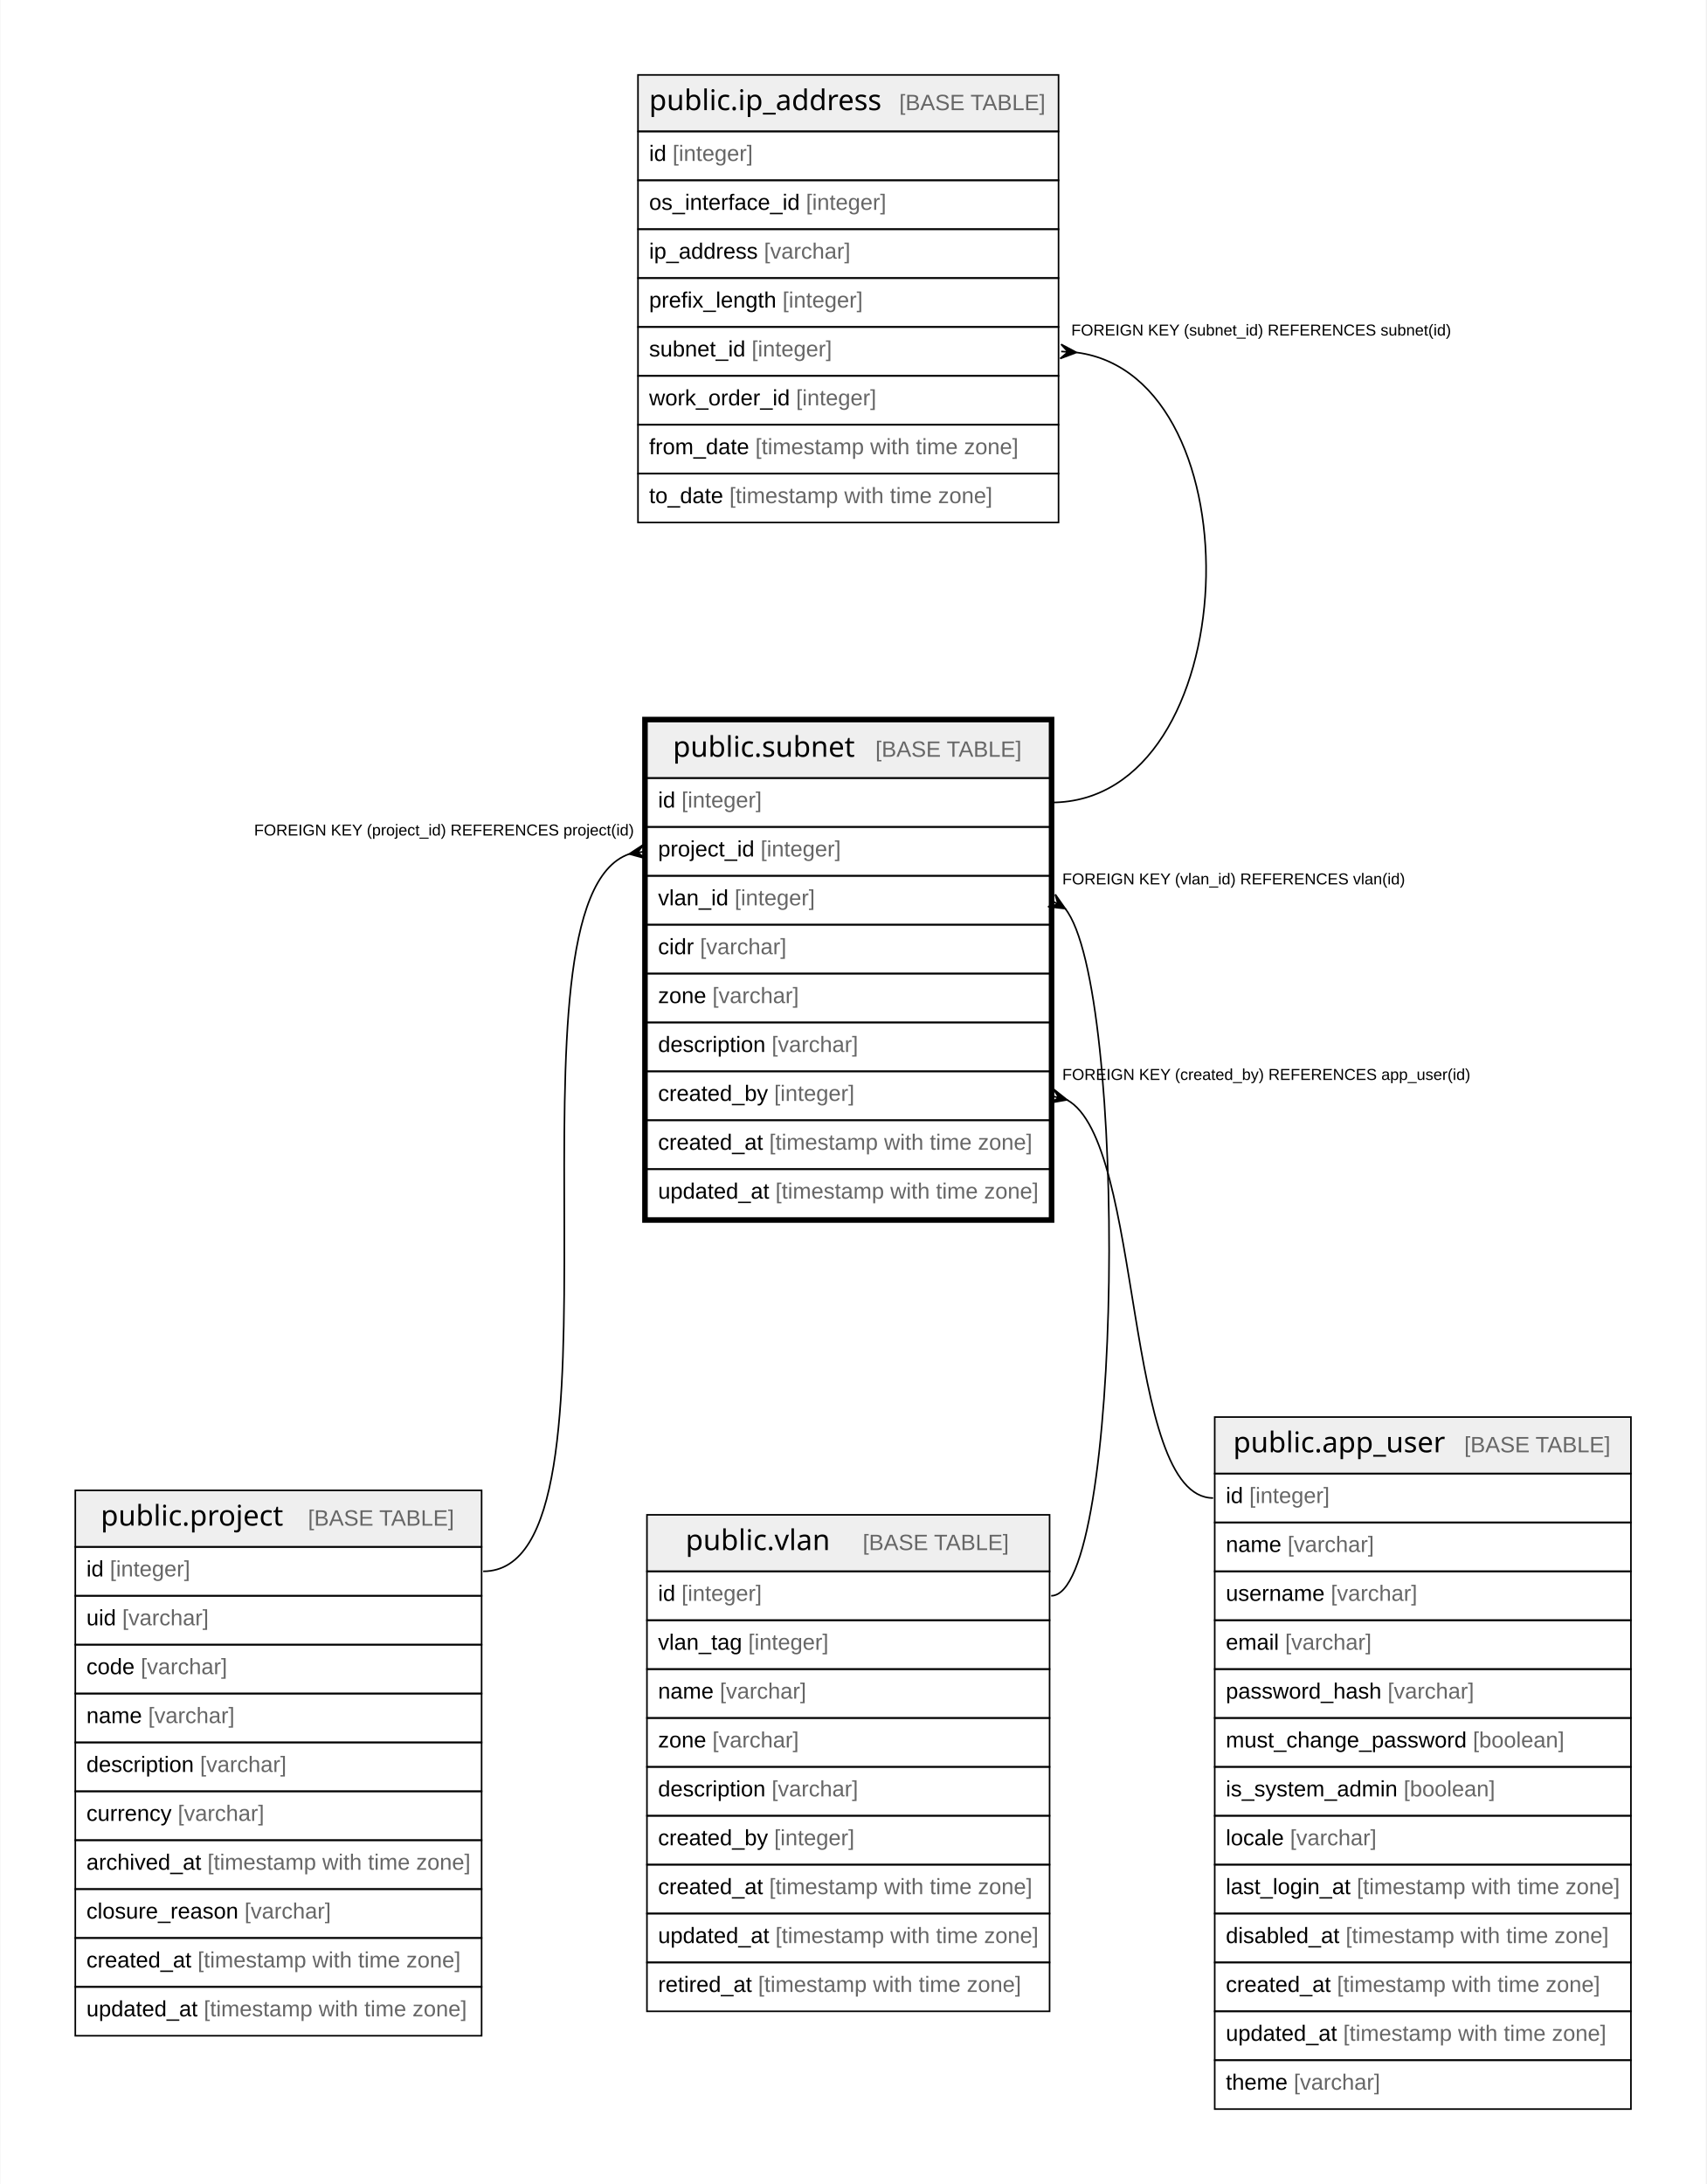
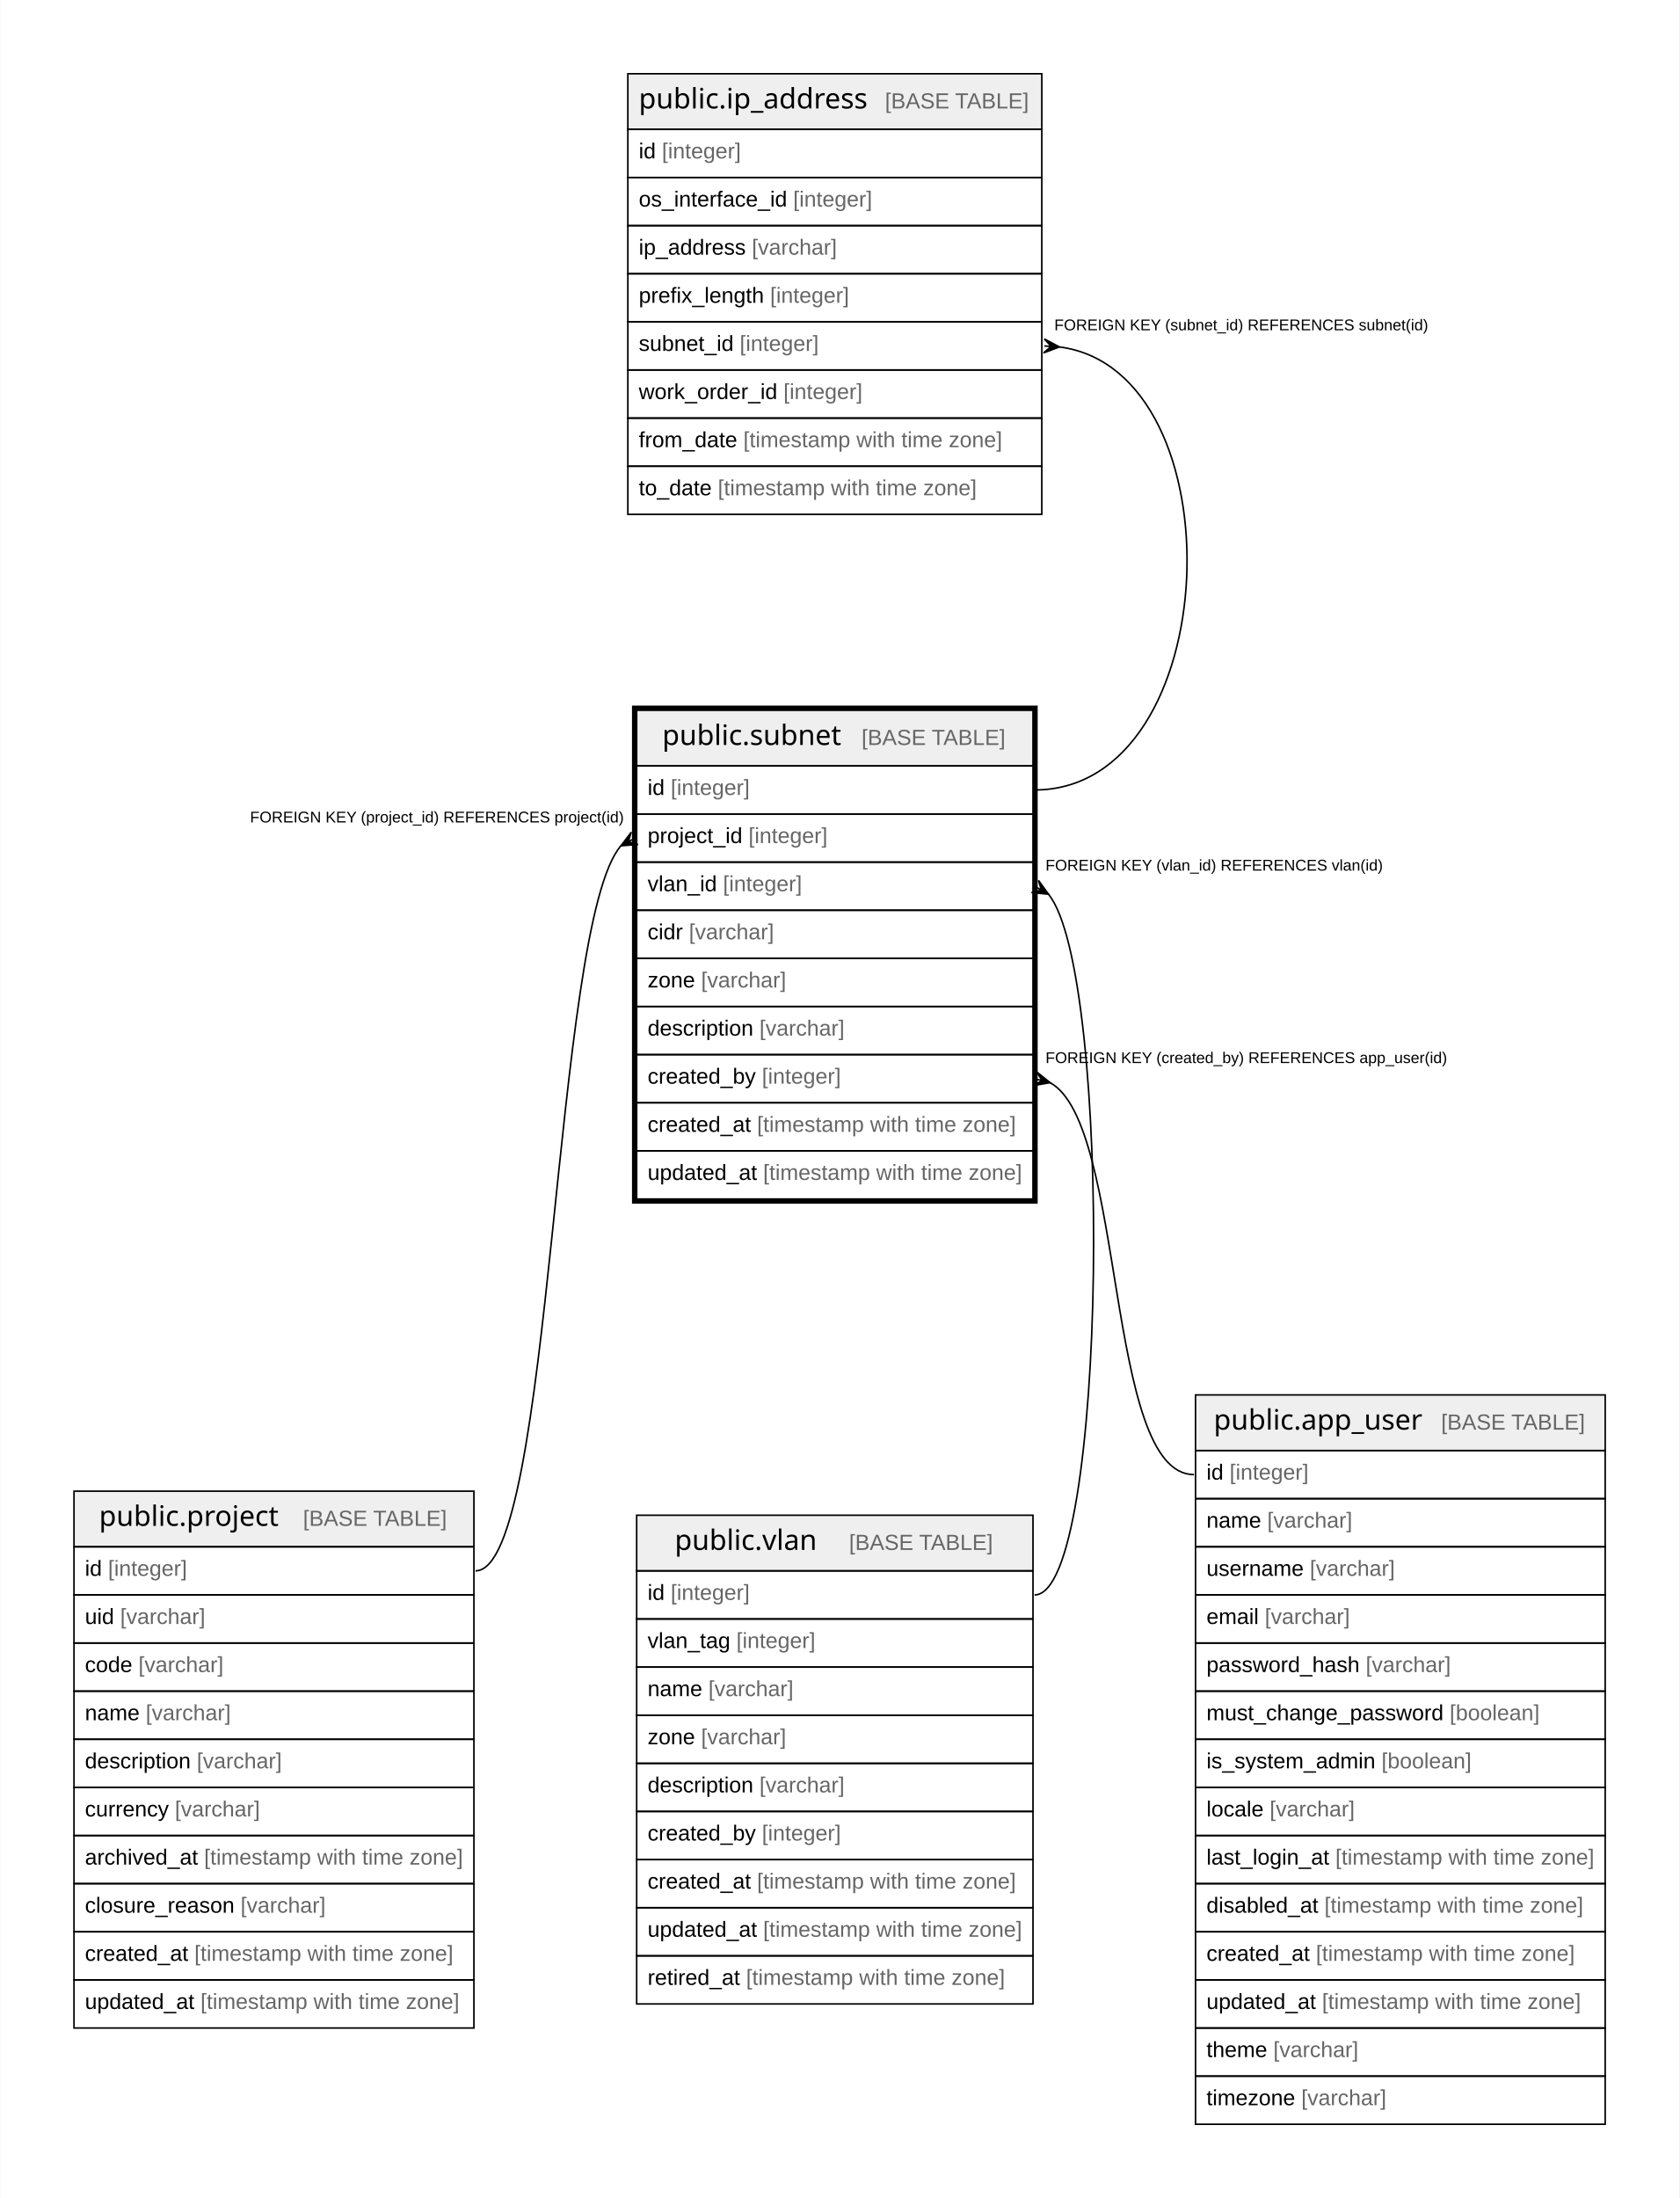
- <svg xmlns="http://www.w3.org/2000/svg" width="1075pt" height="1376pt" viewBox="0.00 0.00 1074.51 1376.00">
-   <g id="graph0" class="graph" transform="scale(1 1) rotate(0) translate(4 1372)">
-     <polygon fill="white" stroke="none" points="-4,4 -4,-1372 1070.51,-1372 1070.51,4 -4,4" />
+ <svg xmlns="http://www.w3.org/2000/svg" width="1075pt" height="1407pt" viewBox="0.00 0.00 1074.51 1406.80">
+   <g id="graph0" class="graph" transform="scale(1 1) rotate(0) translate(4 1402.8)">
+     <polygon fill="white" stroke="none" points="-4,4 -4,-1402.8 1070.51,-1402.8 1070.51,4 -4,4" />
    <g id="node1" class="node">
-       <polygon fill="#efefef" stroke="none" points="403.36,-881.8 403.36,-917.4 657.04,-917.4 657.04,-881.8 403.36,-881.8" />
-       <polygon fill="none" stroke="black" points="403.36,-881.8 403.36,-917.4 657.04,-917.4 657.04,-881.8 403.36,-881.8" />
-       <text text-anchor="start" x="419.71" y="-895.2" font-family="Arial Bold" font-size="18.00">public.subnet</text>
-       <text text-anchor="start" x="516.19" y="-895.2" font-family="Arial" font-size="14.00">    </text>
-       <text text-anchor="start" x="547.31" y="-895.2" font-family="Arial" font-size="14.00" fill="#666666">[BASE TABLE]</text>
+       <polygon fill="#efefef" stroke="none" points="403.36,-912.6 403.36,-948.2 657.04,-948.2 657.04,-912.6 403.36,-912.6" />
+       <polygon fill="none" stroke="black" points="403.36,-912.6 403.36,-948.2 657.04,-948.2 657.04,-912.6 403.36,-912.6" />
+       <text text-anchor="start" x="419.71" y="-926" font-family="Arial Bold" font-size="18.00">public.subnet</text>
+       <text text-anchor="start" x="516.19" y="-926" font-family="Arial" font-size="14.00">    </text>
+       <text text-anchor="start" x="547.31" y="-926" font-family="Arial" font-size="14.00" fill="#666666">[BASE TABLE]</text>
+       <polygon fill="none" stroke="black" points="403.36,-881.8 403.36,-912.6 657.04,-912.6 657.04,-881.8 403.36,-881.8" />
+       <text text-anchor="start" x="410.36" y="-894" font-family="Arial" font-size="14.00">id </text>
+       <text text-anchor="start" x="425.14" y="-894" font-family="Arial" font-size="14.00" fill="#666666">[integer]</text>
      <polygon fill="none" stroke="black" points="403.36,-851 403.36,-881.8 657.04,-881.8 657.04,-851 403.36,-851" />
-       <text text-anchor="start" x="410.36" y="-863.2" font-family="Arial" font-size="14.00">id </text>
-       <text text-anchor="start" x="425.14" y="-863.2" font-family="Arial" font-size="14.00" fill="#666666">[integer]</text>
+       <text text-anchor="start" x="410.36" y="-863.2" font-family="Arial" font-size="14.00">project_id </text>
+       <text text-anchor="start" x="474.95" y="-863.2" font-family="Arial" font-size="14.00" fill="#666666">[integer]</text>
      <polygon fill="none" stroke="black" points="403.36,-820.2 403.36,-851 657.04,-851 657.04,-820.2 403.36,-820.2" />
-       <text text-anchor="start" x="410.36" y="-832.4" font-family="Arial" font-size="14.00">project_id </text>
-       <text text-anchor="start" x="474.95" y="-832.4" font-family="Arial" font-size="14.00" fill="#666666">[integer]</text>
+       <text text-anchor="start" x="410.36" y="-832.4" font-family="Arial" font-size="14.00">vlan_id </text>
+       <text text-anchor="start" x="458.61" y="-832.4" font-family="Arial" font-size="14.00" fill="#666666">[integer]</text>
      <polygon fill="none" stroke="black" points="403.36,-789.4 403.36,-820.2 657.04,-820.2 657.04,-789.4 403.36,-789.4" />
-       <text text-anchor="start" x="410.36" y="-801.6" font-family="Arial" font-size="14.00">vlan_id </text>
-       <text text-anchor="start" x="458.61" y="-801.6" font-family="Arial" font-size="14.00" fill="#666666">[integer]</text>
+       <text text-anchor="start" x="410.36" y="-801.6" font-family="Arial" font-size="14.00">cidr </text>
+       <text text-anchor="start" x="436.8" y="-801.6" font-family="Arial" font-size="14.00" fill="#666666">[varchar]</text>
      <polygon fill="none" stroke="black" points="403.36,-758.6 403.36,-789.4 657.04,-789.4 657.04,-758.6 403.36,-758.6" />
-       <text text-anchor="start" x="410.36" y="-770.8" font-family="Arial" font-size="14.00">cidr </text>
-       <text text-anchor="start" x="436.8" y="-770.8" font-family="Arial" font-size="14.00" fill="#666666">[varchar]</text>
+       <text text-anchor="start" x="410.36" y="-770.8" font-family="Arial" font-size="14.00">zone </text>
+       <text text-anchor="start" x="444.6" y="-770.8" font-family="Arial" font-size="14.00" fill="#666666">[varchar]</text>
      <polygon fill="none" stroke="black" points="403.36,-727.8 403.36,-758.6 657.04,-758.6 657.04,-727.8 403.36,-727.8" />
-       <text text-anchor="start" x="410.36" y="-740" font-family="Arial" font-size="14.00">zone </text>
-       <text text-anchor="start" x="444.6" y="-740" font-family="Arial" font-size="14.00" fill="#666666">[varchar]</text>
+       <text text-anchor="start" x="410.36" y="-740" font-family="Arial" font-size="14.00">description </text>
+       <text text-anchor="start" x="481.95" y="-740" font-family="Arial" font-size="14.00" fill="#666666">[varchar]</text>
      <polygon fill="none" stroke="black" points="403.36,-697 403.36,-727.8 657.04,-727.8 657.04,-697 403.36,-697" />
-       <text text-anchor="start" x="410.36" y="-709.2" font-family="Arial" font-size="14.00">description </text>
-       <text text-anchor="start" x="481.95" y="-709.2" font-family="Arial" font-size="14.00" fill="#666666">[varchar]</text>
+       <text text-anchor="start" x="410.36" y="-709.2" font-family="Arial" font-size="14.00">created_by </text>
+       <text text-anchor="start" x="483.51" y="-709.2" font-family="Arial" font-size="14.00" fill="#666666">[integer]</text>
      <polygon fill="none" stroke="black" points="403.36,-666.2 403.36,-697 657.04,-697 657.04,-666.2 403.36,-666.2" />
-       <text text-anchor="start" x="410.36" y="-678.4" font-family="Arial" font-size="14.00">created_by </text>
-       <text text-anchor="start" x="483.51" y="-678.4" font-family="Arial" font-size="14.00" fill="#666666">[integer]</text>
+       <text text-anchor="start" x="410.36" y="-678.4" font-family="Arial" font-size="14.00">created_at </text>
+       <text text-anchor="start" x="480.4" y="-678.4" font-family="Arial" font-size="14.00" fill="#666666">[timestamp with time zone]</text>
      <polygon fill="none" stroke="black" points="403.36,-635.4 403.36,-666.2 657.04,-666.2 657.04,-635.4 403.36,-635.4" />
-       <text text-anchor="start" x="410.36" y="-647.6" font-family="Arial" font-size="14.00">created_at </text>
-       <text text-anchor="start" x="480.4" y="-647.6" font-family="Arial" font-size="14.00" fill="#666666">[timestamp with time zone]</text>
-       <polygon fill="none" stroke="black" points="403.36,-604.6 403.36,-635.4 657.04,-635.4 657.04,-604.6 403.36,-604.6" />
-       <text text-anchor="start" x="410.36" y="-616.8" font-family="Arial" font-size="14.00">updated_at </text>
-       <text text-anchor="start" x="484.31" y="-616.8" font-family="Arial" font-size="14.00" fill="#666666">[timestamp with time zone]</text>
-       <polygon fill="none" stroke="black" stroke-width="3" points="401.86,-603.1 401.86,-918.9 658.54,-918.9 658.54,-603.1 401.86,-603.1" />
+       <text text-anchor="start" x="410.36" y="-647.6" font-family="Arial" font-size="14.00">updated_at </text>
+       <text text-anchor="start" x="484.31" y="-647.6" font-family="Arial" font-size="14.00" fill="#666666">[timestamp with time zone]</text>
+       <polygon fill="none" stroke="black" stroke-width="3" points="401.86,-633.9 401.86,-949.7 658.54,-949.7 658.54,-633.9 401.86,-633.9" />
    </g>
    <g id="node3" class="node">
-       <polygon fill="#efefef" stroke="none" points="43.2,-397.4 43.2,-433 299.19,-433 299.19,-397.4 43.2,-397.4" />
-       <polygon fill="none" stroke="black" points="43.2,-397.4 43.2,-433 299.19,-433 299.19,-397.4 43.2,-397.4" />
-       <text text-anchor="start" x="59.22" y="-410.8" font-family="Arial Bold" font-size="18.00">public.project</text>
-       <text text-anchor="start" x="158.68" y="-410.8" font-family="Arial" font-size="14.00">    </text>
-       <text text-anchor="start" x="189.8" y="-410.8" font-family="Arial" font-size="14.00" fill="#666666">[BASE TABLE]</text>
-       <polygon fill="none" stroke="black" points="43.2,-366.6 43.2,-397.4 299.19,-397.4 299.19,-366.6 43.2,-366.6" />
-       <text text-anchor="start" x="50.2" y="-378.8" font-family="Arial" font-size="14.00">id </text>
-       <text text-anchor="start" x="64.99" y="-378.8" font-family="Arial" font-size="14.00" fill="#666666">[integer]</text>
-       <polygon fill="none" stroke="black" points="43.2,-335.8 43.2,-366.6 299.19,-366.6 299.19,-335.8 43.2,-335.8" />
-       <text text-anchor="start" x="50.2" y="-348" font-family="Arial" font-size="14.00">uid </text>
-       <text text-anchor="start" x="72.77" y="-348" font-family="Arial" font-size="14.00" fill="#666666">[varchar]</text>
-       <polygon fill="none" stroke="black" points="43.2,-305 43.2,-335.8 299.19,-335.8 299.19,-305 43.2,-305" />
-       <text text-anchor="start" x="50.2" y="-317.2" font-family="Arial" font-size="14.00">code </text>
-       <text text-anchor="start" x="84.45" y="-317.2" font-family="Arial" font-size="14.00" fill="#666666">[varchar]</text>
-       <polygon fill="none" stroke="black" points="43.2,-274.2 43.2,-305 299.19,-305 299.19,-274.2 43.2,-274.2" />
-       <text text-anchor="start" x="50.2" y="-286.4" font-family="Arial" font-size="14.00">name </text>
-       <text text-anchor="start" x="89.11" y="-286.4" font-family="Arial" font-size="14.00" fill="#666666">[varchar]</text>
-       <polygon fill="none" stroke="black" points="43.2,-243.4 43.2,-274.2 299.19,-274.2 299.19,-243.4 43.2,-243.4" />
-       <text text-anchor="start" x="50.2" y="-255.6" font-family="Arial" font-size="14.00">description </text>
-       <text text-anchor="start" x="121.79" y="-255.6" font-family="Arial" font-size="14.00" fill="#666666">[varchar]</text>
-       <polygon fill="none" stroke="black" points="43.2,-212.6 43.2,-243.4 299.19,-243.4 299.19,-212.6 43.2,-212.6" />
-       <text text-anchor="start" x="50.2" y="-224.8" font-family="Arial" font-size="14.00">currency </text>
-       <text text-anchor="start" x="107.77" y="-224.8" font-family="Arial" font-size="14.00" fill="#666666">[varchar]</text>
-       <polygon fill="none" stroke="black" points="43.2,-181.8 43.2,-212.6 299.19,-212.6 299.19,-181.8 43.2,-181.8" />
-       <text text-anchor="start" x="50.2" y="-194" font-family="Arial" font-size="14.00">archived_at </text>
-       <text text-anchor="start" x="126.47" y="-194" font-family="Arial" font-size="14.00" fill="#666666">[timestamp with time zone]</text>
-       <polygon fill="none" stroke="black" points="43.2,-151 43.2,-181.8 299.19,-181.8 299.19,-151 43.2,-151" />
-       <text text-anchor="start" x="50.2" y="-163.2" font-family="Arial" font-size="14.00">closure_reason </text>
-       <text text-anchor="start" x="149.81" y="-163.2" font-family="Arial" font-size="14.00" fill="#666666">[varchar]</text>
-       <polygon fill="none" stroke="black" points="43.2,-120.2 43.2,-151 299.19,-151 299.19,-120.2 43.2,-120.2" />
-       <text text-anchor="start" x="50.2" y="-132.4" font-family="Arial" font-size="14.00">created_at </text>
-       <text text-anchor="start" x="120.25" y="-132.4" font-family="Arial" font-size="14.00" fill="#666666">[timestamp with time zone]</text>
-       <polygon fill="none" stroke="black" points="43.2,-89.4 43.2,-120.2 299.19,-120.2 299.19,-89.4 43.2,-89.4" />
-       <text text-anchor="start" x="50.2" y="-101.6" font-family="Arial" font-size="14.00">updated_at </text>
-       <text text-anchor="start" x="124.16" y="-101.6" font-family="Arial" font-size="14.00" fill="#666666">[timestamp with time zone]</text>
+       <polygon fill="#efefef" stroke="none" points="43.2,-412.8 43.2,-448.4 299.19,-448.4 299.19,-412.8 43.2,-412.8" />
+       <polygon fill="none" stroke="black" points="43.2,-412.8 43.2,-448.4 299.19,-448.4 299.19,-412.8 43.2,-412.8" />
+       <text text-anchor="start" x="59.22" y="-426.2" font-family="Arial Bold" font-size="18.00">public.project</text>
+       <text text-anchor="start" x="158.68" y="-426.2" font-family="Arial" font-size="14.00">    </text>
+       <text text-anchor="start" x="189.8" y="-426.2" font-family="Arial" font-size="14.00" fill="#666666">[BASE TABLE]</text>
+       <polygon fill="none" stroke="black" points="43.2,-382 43.2,-412.8 299.19,-412.8 299.19,-382 43.2,-382" />
+       <text text-anchor="start" x="50.2" y="-394.2" font-family="Arial" font-size="14.00">id </text>
+       <text text-anchor="start" x="64.99" y="-394.2" font-family="Arial" font-size="14.00" fill="#666666">[integer]</text>
+       <polygon fill="none" stroke="black" points="43.2,-351.2 43.2,-382 299.19,-382 299.19,-351.2 43.2,-351.2" />
+       <text text-anchor="start" x="50.2" y="-363.4" font-family="Arial" font-size="14.00">uid </text>
+       <text text-anchor="start" x="72.77" y="-363.4" font-family="Arial" font-size="14.00" fill="#666666">[varchar]</text>
+       <polygon fill="none" stroke="black" points="43.2,-320.4 43.2,-351.2 299.19,-351.2 299.19,-320.4 43.2,-320.4" />
+       <text text-anchor="start" x="50.2" y="-332.6" font-family="Arial" font-size="14.00">code </text>
+       <text text-anchor="start" x="84.45" y="-332.6" font-family="Arial" font-size="14.00" fill="#666666">[varchar]</text>
+       <polygon fill="none" stroke="black" points="43.2,-289.6 43.2,-320.4 299.19,-320.4 299.19,-289.6 43.2,-289.6" />
+       <text text-anchor="start" x="50.2" y="-301.8" font-family="Arial" font-size="14.00">name </text>
+       <text text-anchor="start" x="89.11" y="-301.8" font-family="Arial" font-size="14.00" fill="#666666">[varchar]</text>
+       <polygon fill="none" stroke="black" points="43.2,-258.8 43.2,-289.6 299.19,-289.6 299.19,-258.8 43.2,-258.8" />
+       <text text-anchor="start" x="50.2" y="-271" font-family="Arial" font-size="14.00">description </text>
+       <text text-anchor="start" x="121.79" y="-271" font-family="Arial" font-size="14.00" fill="#666666">[varchar]</text>
+       <polygon fill="none" stroke="black" points="43.2,-228 43.2,-258.8 299.19,-258.8 299.19,-228 43.2,-228" />
+       <text text-anchor="start" x="50.2" y="-240.2" font-family="Arial" font-size="14.00">currency </text>
+       <text text-anchor="start" x="107.77" y="-240.2" font-family="Arial" font-size="14.00" fill="#666666">[varchar]</text>
+       <polygon fill="none" stroke="black" points="43.2,-197.2 43.2,-228 299.19,-228 299.19,-197.2 43.2,-197.2" />
+       <text text-anchor="start" x="50.2" y="-209.4" font-family="Arial" font-size="14.00">archived_at </text>
+       <text text-anchor="start" x="126.47" y="-209.4" font-family="Arial" font-size="14.00" fill="#666666">[timestamp with time zone]</text>
+       <polygon fill="none" stroke="black" points="43.2,-166.4 43.2,-197.2 299.19,-197.2 299.19,-166.4 43.2,-166.4" />
+       <text text-anchor="start" x="50.2" y="-178.6" font-family="Arial" font-size="14.00">closure_reason </text>
+       <text text-anchor="start" x="149.81" y="-178.6" font-family="Arial" font-size="14.00" fill="#666666">[varchar]</text>
+       <polygon fill="none" stroke="black" points="43.2,-135.6 43.2,-166.4 299.19,-166.4 299.19,-135.6 43.2,-135.6" />
+       <text text-anchor="start" x="50.2" y="-147.8" font-family="Arial" font-size="14.00">created_at </text>
+       <text text-anchor="start" x="120.25" y="-147.8" font-family="Arial" font-size="14.00" fill="#666666">[timestamp with time zone]</text>
+       <polygon fill="none" stroke="black" points="43.2,-104.8 43.2,-135.6 299.19,-135.6 299.19,-104.8 43.2,-104.8" />
+       <text text-anchor="start" x="50.2" y="-117" font-family="Arial" font-size="14.00">updated_at </text>
+       <text text-anchor="start" x="124.16" y="-117" font-family="Arial" font-size="14.00" fill="#666666">[timestamp with time zone]</text>
    </g>
    <g id="edge2" class="edge">
-       <path fill="none" stroke="black" d="M392.21,-833.96C306.12,-804.27 399.88,-382 300.19,-382" />
-       <polygon fill="black" stroke="black" points="392.15,-833.95 401.31,-839.99 397.42,-834.8 401.69,-835.49 401.69,-835.49 401.69,-835.49 397.42,-834.8 402.74,-831.1 392.15,-833.95" />
-       <text text-anchor="start" x="155.85" y="-845.6" font-family="Arial" font-size="10.00">FOREIGN KEY (project_id) REFERENCES project(id)</text>
+       <path fill="none" stroke="black" d="M393.28,-861.45C349.36,-811.33 350.3,-397.4 300.19,-397.4" />
+       <polygon fill="black" stroke="black" points="393.28,-861.45 399.91,-870.19 397.97,-864.01 401.77,-866.08 401.77,-866.08 401.77,-866.08 397.97,-864.01 404.22,-862.29 393.28,-861.45" />
+       <text text-anchor="start" x="155.85" y="-876.4" font-family="Arial" font-size="10.00">FOREIGN KEY (project_id) REFERENCES project(id)</text>
    </g>
    <g id="node4" class="node">
-       <polygon fill="#efefef" stroke="none" points="403.36,-382 403.36,-417.6 657.04,-417.6 657.04,-382 403.36,-382" />
-       <polygon fill="none" stroke="black" points="403.36,-382 403.36,-417.6 657.04,-417.6 657.04,-382 403.36,-382" />
-       <text text-anchor="start" x="427.71" y="-395.4" font-family="Arial Bold" font-size="18.00">public.vlan</text>
-       <text text-anchor="start" x="508.19" y="-395.4" font-family="Arial" font-size="14.00">    </text>
-       <text text-anchor="start" x="539.31" y="-395.4" font-family="Arial" font-size="14.00" fill="#666666">[BASE TABLE]</text>
-       <polygon fill="none" stroke="black" points="403.36,-351.2 403.36,-382 657.04,-382 657.04,-351.2 403.36,-351.2" />
-       <text text-anchor="start" x="410.36" y="-363.4" font-family="Arial" font-size="14.00">id </text>
-       <text text-anchor="start" x="425.14" y="-363.4" font-family="Arial" font-size="14.00" fill="#666666">[integer]</text>
-       <polygon fill="none" stroke="black" points="403.36,-320.4 403.36,-351.2 657.04,-351.2 657.04,-320.4 403.36,-320.4" />
-       <text text-anchor="start" x="410.36" y="-332.6" font-family="Arial" font-size="14.00">vlan_tag </text>
-       <text text-anchor="start" x="467.18" y="-332.6" font-family="Arial" font-size="14.00" fill="#666666">[integer]</text>
-       <polygon fill="none" stroke="black" points="403.36,-289.6 403.36,-320.4 657.04,-320.4 657.04,-289.6 403.36,-289.6" />
-       <text text-anchor="start" x="410.36" y="-301.8" font-family="Arial" font-size="14.00">name </text>
-       <text text-anchor="start" x="449.27" y="-301.8" font-family="Arial" font-size="14.00" fill="#666666">[varchar]</text>
-       <polygon fill="none" stroke="black" points="403.36,-258.8 403.36,-289.6 657.04,-289.6 657.04,-258.8 403.36,-258.8" />
-       <text text-anchor="start" x="410.36" y="-271" font-family="Arial" font-size="14.00">zone </text>
-       <text text-anchor="start" x="444.6" y="-271" font-family="Arial" font-size="14.00" fill="#666666">[varchar]</text>
-       <polygon fill="none" stroke="black" points="403.36,-228 403.36,-258.8 657.04,-258.8 657.04,-228 403.36,-228" />
-       <text text-anchor="start" x="410.36" y="-240.2" font-family="Arial" font-size="14.00">description </text>
-       <text text-anchor="start" x="481.95" y="-240.2" font-family="Arial" font-size="14.00" fill="#666666">[varchar]</text>
-       <polygon fill="none" stroke="black" points="403.36,-197.2 403.36,-228 657.04,-228 657.04,-197.2 403.36,-197.2" />
-       <text text-anchor="start" x="410.36" y="-209.4" font-family="Arial" font-size="14.00">created_by </text>
-       <text text-anchor="start" x="483.51" y="-209.4" font-family="Arial" font-size="14.00" fill="#666666">[integer]</text>
-       <polygon fill="none" stroke="black" points="403.36,-166.4 403.36,-197.2 657.04,-197.2 657.04,-166.4 403.36,-166.4" />
-       <text text-anchor="start" x="410.36" y="-178.6" font-family="Arial" font-size="14.00">created_at </text>
-       <text text-anchor="start" x="480.4" y="-178.6" font-family="Arial" font-size="14.00" fill="#666666">[timestamp with time zone]</text>
-       <polygon fill="none" stroke="black" points="403.36,-135.6 403.36,-166.4 657.04,-166.4 657.04,-135.6 403.36,-135.6" />
-       <text text-anchor="start" x="410.36" y="-147.8" font-family="Arial" font-size="14.00">updated_at </text>
-       <text text-anchor="start" x="484.31" y="-147.8" font-family="Arial" font-size="14.00" fill="#666666">[timestamp with time zone]</text>
-       <polygon fill="none" stroke="black" points="403.36,-104.8 403.36,-135.6 657.04,-135.6 657.04,-104.8 403.36,-104.8" />
-       <text text-anchor="start" x="410.36" y="-117" font-family="Arial" font-size="14.00">retired_at </text>
-       <text text-anchor="start" x="473.39" y="-117" font-family="Arial" font-size="14.00" fill="#666666">[timestamp with time zone]</text>
+       <polygon fill="#efefef" stroke="none" points="403.36,-397.4 403.36,-433 657.04,-433 657.04,-397.4 403.36,-397.4" />
+       <polygon fill="none" stroke="black" points="403.36,-397.4 403.36,-433 657.04,-433 657.04,-397.4 403.36,-397.4" />
+       <text text-anchor="start" x="427.71" y="-410.8" font-family="Arial Bold" font-size="18.00">public.vlan</text>
+       <text text-anchor="start" x="508.19" y="-410.8" font-family="Arial" font-size="14.00">    </text>
+       <text text-anchor="start" x="539.31" y="-410.8" font-family="Arial" font-size="14.00" fill="#666666">[BASE TABLE]</text>
+       <polygon fill="none" stroke="black" points="403.36,-366.6 403.36,-397.4 657.04,-397.4 657.04,-366.6 403.36,-366.6" />
+       <text text-anchor="start" x="410.36" y="-378.8" font-family="Arial" font-size="14.00">id </text>
+       <text text-anchor="start" x="425.14" y="-378.8" font-family="Arial" font-size="14.00" fill="#666666">[integer]</text>
+       <polygon fill="none" stroke="black" points="403.36,-335.8 403.36,-366.6 657.04,-366.6 657.04,-335.8 403.36,-335.8" />
+       <text text-anchor="start" x="410.36" y="-348" font-family="Arial" font-size="14.00">vlan_tag </text>
+       <text text-anchor="start" x="467.18" y="-348" font-family="Arial" font-size="14.00" fill="#666666">[integer]</text>
+       <polygon fill="none" stroke="black" points="403.36,-305 403.36,-335.8 657.04,-335.8 657.04,-305 403.36,-305" />
+       <text text-anchor="start" x="410.36" y="-317.2" font-family="Arial" font-size="14.00">name </text>
+       <text text-anchor="start" x="449.27" y="-317.2" font-family="Arial" font-size="14.00" fill="#666666">[varchar]</text>
+       <polygon fill="none" stroke="black" points="403.36,-274.2 403.36,-305 657.04,-305 657.04,-274.2 403.36,-274.2" />
+       <text text-anchor="start" x="410.36" y="-286.4" font-family="Arial" font-size="14.00">zone </text>
+       <text text-anchor="start" x="444.6" y="-286.4" font-family="Arial" font-size="14.00" fill="#666666">[varchar]</text>
+       <polygon fill="none" stroke="black" points="403.36,-243.4 403.36,-274.2 657.04,-274.2 657.04,-243.4 403.36,-243.4" />
+       <text text-anchor="start" x="410.36" y="-255.6" font-family="Arial" font-size="14.00">description </text>
+       <text text-anchor="start" x="481.95" y="-255.6" font-family="Arial" font-size="14.00" fill="#666666">[varchar]</text>
+       <polygon fill="none" stroke="black" points="403.36,-212.6 403.36,-243.4 657.04,-243.4 657.04,-212.6 403.36,-212.6" />
+       <text text-anchor="start" x="410.36" y="-224.8" font-family="Arial" font-size="14.00">created_by </text>
+       <text text-anchor="start" x="483.51" y="-224.8" font-family="Arial" font-size="14.00" fill="#666666">[integer]</text>
+       <polygon fill="none" stroke="black" points="403.36,-181.8 403.36,-212.6 657.04,-212.6 657.04,-181.8 403.36,-181.8" />
+       <text text-anchor="start" x="410.36" y="-194" font-family="Arial" font-size="14.00">created_at </text>
+       <text text-anchor="start" x="480.4" y="-194" font-family="Arial" font-size="14.00" fill="#666666">[timestamp with time zone]</text>
+       <polygon fill="none" stroke="black" points="403.36,-151 403.36,-181.8 657.04,-181.8 657.04,-151 403.36,-151" />
+       <text text-anchor="start" x="410.36" y="-163.2" font-family="Arial" font-size="14.00">updated_at </text>
+       <text text-anchor="start" x="484.31" y="-163.2" font-family="Arial" font-size="14.00" fill="#666666">[timestamp with time zone]</text>
+       <polygon fill="none" stroke="black" points="403.36,-120.2 403.36,-151 657.04,-151 657.04,-120.2 403.36,-120.2" />
+       <text text-anchor="start" x="410.36" y="-132.4" font-family="Arial" font-size="14.00">retired_at </text>
+       <text text-anchor="start" x="473.39" y="-132.4" font-family="Arial" font-size="14.00" fill="#666666">[timestamp with time zone]</text>
    </g>
    <g id="edge3" class="edge">
-       <path fill="none" stroke="black" d="M666.84,-799.57C706.52,-750.13 703.59,-366.6 658.04,-366.6" />
-       <polygon fill="black" stroke="black" points="666.92,-799.53 656.03,-800.76 662.34,-802.25 658.61,-804.46 658.61,-804.46 658.61,-804.46 662.34,-802.25 660.62,-808.5 666.92,-799.53" />
-       <text text-anchor="start" x="665.04" y="-814.8" font-family="Arial" font-size="10.00">FOREIGN KEY (vlan_id) REFERENCES vlan(id)</text>
+       <path fill="none" stroke="black" d="M666.9,-830.51C708.24,-780.67 705.29,-382 658.04,-382" />
+       <polygon fill="black" stroke="black" points="667,-830.45 656.08,-831.53 662.37,-833.11 658.62,-835.27 658.62,-835.27 658.62,-835.27 662.37,-833.11 660.57,-839.33 667,-830.45" />
+       <text text-anchor="start" x="665.04" y="-845.6" font-family="Arial" font-size="10.00">FOREIGN KEY (vlan_id) REFERENCES vlan(id)</text>
    </g>
    <g id="node5" class="node">
-       <polygon fill="#efefef" stroke="none" points="761.08,-443.6 761.08,-479.2 1023.31,-479.2 1023.31,-443.6 761.08,-443.6" />
-       <polygon fill="none" stroke="black" points="761.08,-443.6 761.08,-479.2 1023.31,-479.2 1023.31,-443.6 761.08,-443.6" />
-       <text text-anchor="start" x="772.72" y="-457" font-family="Arial Bold" font-size="18.00">public.app_user</text>
-       <text text-anchor="start" x="887.19" y="-457" font-family="Arial" font-size="14.00">    </text>
-       <text text-anchor="start" x="918.3" y="-457" font-family="Arial" font-size="14.00" fill="#666666">[BASE TABLE]</text>
+       <polygon fill="#efefef" stroke="none" points="761.08,-474.4 761.08,-510 1023.31,-510 1023.31,-474.4 761.08,-474.4" />
+       <polygon fill="none" stroke="black" points="761.08,-474.4 761.08,-510 1023.31,-510 1023.31,-474.4 761.08,-474.4" />
+       <text text-anchor="start" x="772.72" y="-487.8" font-family="Arial Bold" font-size="18.00">public.app_user</text>
+       <text text-anchor="start" x="887.19" y="-487.8" font-family="Arial" font-size="14.00">    </text>
+       <text text-anchor="start" x="918.3" y="-487.8" font-family="Arial" font-size="14.00" fill="#666666">[BASE TABLE]</text>
+       <polygon fill="none" stroke="black" points="761.08,-443.6 761.08,-474.4 1023.31,-474.4 1023.31,-443.6 761.08,-443.6" />
+       <text text-anchor="start" x="768.08" y="-455.8" font-family="Arial" font-size="14.00">id </text>
+       <text text-anchor="start" x="782.87" y="-455.8" font-family="Arial" font-size="14.00" fill="#666666">[integer]</text>
      <polygon fill="none" stroke="black" points="761.08,-412.8 761.08,-443.6 1023.31,-443.6 1023.31,-412.8 761.08,-412.8" />
-       <text text-anchor="start" x="768.08" y="-425" font-family="Arial" font-size="14.00">id </text>
-       <text text-anchor="start" x="782.87" y="-425" font-family="Arial" font-size="14.00" fill="#666666">[integer]</text>
+       <text text-anchor="start" x="768.08" y="-425" font-family="Arial" font-size="14.00">name </text>
+       <text text-anchor="start" x="806.99" y="-425" font-family="Arial" font-size="14.00" fill="#666666">[varchar]</text>
      <polygon fill="none" stroke="black" points="761.08,-382 761.08,-412.8 1023.31,-412.8 1023.31,-382 761.08,-382" />
-       <text text-anchor="start" x="768.08" y="-394.2" font-family="Arial" font-size="14.00">name </text>
-       <text text-anchor="start" x="806.99" y="-394.2" font-family="Arial" font-size="14.00" fill="#666666">[varchar]</text>
+       <text text-anchor="start" x="768.08" y="-394.2" font-family="Arial" font-size="14.00">username </text>
+       <text text-anchor="start" x="834.23" y="-394.2" font-family="Arial" font-size="14.00" fill="#666666">[varchar]</text>
      <polygon fill="none" stroke="black" points="761.08,-351.2 761.08,-382 1023.31,-382 1023.31,-351.2 761.08,-351.2" />
-       <text text-anchor="start" x="768.08" y="-363.4" font-family="Arial" font-size="14.00">username </text>
-       <text text-anchor="start" x="834.23" y="-363.4" font-family="Arial" font-size="14.00" fill="#666666">[varchar]</text>
+       <text text-anchor="start" x="768.08" y="-363.4" font-family="Arial" font-size="14.00">email </text>
+       <text text-anchor="start" x="805.43" y="-363.4" font-family="Arial" font-size="14.00" fill="#666666">[varchar]</text>
      <polygon fill="none" stroke="black" points="761.08,-320.4 761.08,-351.2 1023.31,-351.2 1023.31,-320.4 761.08,-320.4" />
-       <text text-anchor="start" x="768.08" y="-332.6" font-family="Arial" font-size="14.00">email </text>
-       <text text-anchor="start" x="805.43" y="-332.6" font-family="Arial" font-size="14.00" fill="#666666">[varchar]</text>
+       <text text-anchor="start" x="768.08" y="-332.6" font-family="Arial" font-size="14.00">password_hash </text>
+       <text text-anchor="start" x="870.03" y="-332.6" font-family="Arial" font-size="14.00" fill="#666666">[varchar]</text>
      <polygon fill="none" stroke="black" points="761.08,-289.6 761.08,-320.4 1023.31,-320.4 1023.31,-289.6 761.08,-289.6" />
-       <text text-anchor="start" x="768.08" y="-301.8" font-family="Arial" font-size="14.00">password_hash </text>
-       <text text-anchor="start" x="870.03" y="-301.8" font-family="Arial" font-size="14.00" fill="#666666">[varchar]</text>
+       <text text-anchor="start" x="768.08" y="-301.8" font-family="Arial" font-size="14.00">must_change_password </text>
+       <text text-anchor="start" x="923.73" y="-301.8" font-family="Arial" font-size="14.00" fill="#666666">[boolean]</text>
      <polygon fill="none" stroke="black" points="761.08,-258.8 761.08,-289.6 1023.31,-289.6 1023.31,-258.8 761.08,-258.8" />
-       <text text-anchor="start" x="768.08" y="-271" font-family="Arial" font-size="14.00">must_change_password </text>
-       <text text-anchor="start" x="923.73" y="-271" font-family="Arial" font-size="14.00" fill="#666666">[boolean]</text>
+       <text text-anchor="start" x="768.08" y="-271" font-family="Arial" font-size="14.00">is_system_admin </text>
+       <text text-anchor="start" x="880.12" y="-271" font-family="Arial" font-size="14.00" fill="#666666">[boolean]</text>
      <polygon fill="none" stroke="black" points="761.08,-228 761.08,-258.8 1023.31,-258.8 1023.31,-228 761.08,-228" />
-       <text text-anchor="start" x="768.08" y="-240.2" font-family="Arial" font-size="14.00">is_system_admin </text>
-       <text text-anchor="start" x="880.12" y="-240.2" font-family="Arial" font-size="14.00" fill="#666666">[boolean]</text>
+       <text text-anchor="start" x="768.08" y="-240.2" font-family="Arial" font-size="14.00">locale </text>
+       <text text-anchor="start" x="808.55" y="-240.2" font-family="Arial" font-size="14.00" fill="#666666">[varchar]</text>
      <polygon fill="none" stroke="black" points="761.08,-197.2 761.08,-228 1023.31,-228 1023.31,-197.2 761.08,-197.2" />
-       <text text-anchor="start" x="768.08" y="-209.4" font-family="Arial" font-size="14.00">locale </text>
-       <text text-anchor="start" x="808.55" y="-209.4" font-family="Arial" font-size="14.00" fill="#666666">[varchar]</text>
+       <text text-anchor="start" x="768.08" y="-209.4" font-family="Arial" font-size="14.00">last_login_at </text>
+       <text text-anchor="start" x="850.59" y="-209.4" font-family="Arial" font-size="14.00" fill="#666666">[timestamp with time zone]</text>
      <polygon fill="none" stroke="black" points="761.08,-166.4 761.08,-197.2 1023.31,-197.2 1023.31,-166.4 761.08,-166.4" />
-       <text text-anchor="start" x="768.08" y="-178.6" font-family="Arial" font-size="14.00">last_login_at </text>
-       <text text-anchor="start" x="850.59" y="-178.6" font-family="Arial" font-size="14.00" fill="#666666">[timestamp with time zone]</text>
+       <text text-anchor="start" x="768.08" y="-178.6" font-family="Arial" font-size="14.00">disabled_at </text>
+       <text text-anchor="start" x="843.59" y="-178.6" font-family="Arial" font-size="14.00" fill="#666666">[timestamp with time zone]</text>
      <polygon fill="none" stroke="black" points="761.08,-135.6 761.08,-166.4 1023.31,-166.4 1023.31,-135.6 761.08,-135.6" />
-       <text text-anchor="start" x="768.08" y="-147.8" font-family="Arial" font-size="14.00">disabled_at </text>
-       <text text-anchor="start" x="843.59" y="-147.8" font-family="Arial" font-size="14.00" fill="#666666">[timestamp with time zone]</text>
+       <text text-anchor="start" x="768.08" y="-147.8" font-family="Arial" font-size="14.00">created_at </text>
+       <text text-anchor="start" x="838.13" y="-147.8" font-family="Arial" font-size="14.00" fill="#666666">[timestamp with time zone]</text>
      <polygon fill="none" stroke="black" points="761.08,-104.8 761.08,-135.6 1023.31,-135.6 1023.31,-104.8 761.08,-104.8" />
-       <text text-anchor="start" x="768.08" y="-117" font-family="Arial" font-size="14.00">created_at </text>
-       <text text-anchor="start" x="838.13" y="-117" font-family="Arial" font-size="14.00" fill="#666666">[timestamp with time zone]</text>
+       <text text-anchor="start" x="768.08" y="-117" font-family="Arial" font-size="14.00">updated_at </text>
+       <text text-anchor="start" x="842.04" y="-117" font-family="Arial" font-size="14.00" fill="#666666">[timestamp with time zone]</text>
      <polygon fill="none" stroke="black" points="761.08,-74 761.08,-104.8 1023.31,-104.8 1023.31,-74 761.08,-74" />
-       <text text-anchor="start" x="768.08" y="-86.2" font-family="Arial" font-size="14.00">updated_at </text>
-       <text text-anchor="start" x="842.04" y="-86.2" font-family="Arial" font-size="14.00" fill="#666666">[timestamp with time zone]</text>
+       <text text-anchor="start" x="768.08" y="-86.2" font-family="Arial" font-size="14.00">theme </text>
+       <text text-anchor="start" x="810.88" y="-86.2" font-family="Arial" font-size="14.00" fill="#666666">[varchar]</text>
      <polygon fill="none" stroke="black" points="761.08,-43.2 761.08,-74 1023.31,-74 1023.31,-43.2 761.08,-43.2" />
-       <text text-anchor="start" x="768.08" y="-55.4" font-family="Arial" font-size="14.00">theme </text>
-       <text text-anchor="start" x="810.88" y="-55.4" font-family="Arial" font-size="14.00" fill="#666666">[varchar]</text>
+       <text text-anchor="start" x="768.08" y="-55.4" font-family="Arial" font-size="14.00">timezone </text>
+       <text text-anchor="start" x="828.78" y="-55.4" font-family="Arial" font-size="14.00" fill="#666666">[varchar]</text>
    </g>
    <g id="edge4" class="edge">
-       <path fill="none" stroke="black" d="M667.92,-679.09C716.75,-652.77 702.93,-428.2 760.08,-428.2" />
-       <polygon fill="black" stroke="black" points="668.05,-679.06 657.25,-677.16 662.88,-680.37 658.69,-681.44 658.69,-681.44 658.69,-681.44 662.88,-680.37 659.47,-685.88 668.05,-679.06" />
-       <text text-anchor="start" x="665.04" y="-691.6" font-family="Arial" font-size="10.00">FOREIGN KEY (created_by) REFERENCES app_user(id)</text>
+       <path fill="none" stroke="black" d="M667.92,-709.89C716.75,-683.57 702.93,-459 760.08,-459" />
+       <polygon fill="black" stroke="black" points="668.05,-709.86 657.25,-707.96 662.88,-711.17 658.69,-712.24 658.69,-712.24 658.69,-712.24 662.88,-711.17 659.47,-716.68 668.05,-709.86" />
+       <text text-anchor="start" x="665.04" y="-722.4" font-family="Arial" font-size="10.00">FOREIGN KEY (created_by) REFERENCES app_user(id)</text>
    </g>
    <g id="node2" class="node">
-       <polygon fill="#efefef" stroke="none" points="397.71,-1289.2 397.71,-1324.8 662.68,-1324.8 662.68,-1289.2 397.71,-1289.2" />
-       <polygon fill="none" stroke="black" points="397.71,-1289.2 397.71,-1324.8 662.68,-1324.8 662.68,-1289.2 397.71,-1289.2" />
-       <text text-anchor="start" x="404.71" y="-1302.6" font-family="Arial Bold" font-size="18.00">public.ip_address</text>
-       <text text-anchor="start" x="531.19" y="-1302.6" font-family="Arial" font-size="14.00">    </text>
-       <text text-anchor="start" x="562.31" y="-1302.6" font-family="Arial" font-size="14.00" fill="#666666">[BASE TABLE]</text>
+       <polygon fill="#efefef" stroke="none" points="397.71,-1320 397.71,-1355.6 662.68,-1355.6 662.68,-1320 397.71,-1320" />
+       <polygon fill="none" stroke="black" points="397.71,-1320 397.71,-1355.6 662.68,-1355.6 662.68,-1320 397.71,-1320" />
+       <text text-anchor="start" x="404.71" y="-1333.4" font-family="Arial Bold" font-size="18.00">public.ip_address</text>
+       <text text-anchor="start" x="531.19" y="-1333.4" font-family="Arial" font-size="14.00">    </text>
+       <text text-anchor="start" x="562.31" y="-1333.4" font-family="Arial" font-size="14.00" fill="#666666">[BASE TABLE]</text>
+       <polygon fill="none" stroke="black" points="397.71,-1289.2 397.71,-1320 662.68,-1320 662.68,-1289.2 397.71,-1289.2" />
+       <text text-anchor="start" x="404.71" y="-1301.4" font-family="Arial" font-size="14.00">id </text>
+       <text text-anchor="start" x="419.5" y="-1301.4" font-family="Arial" font-size="14.00" fill="#666666">[integer]</text>
      <polygon fill="none" stroke="black" points="397.71,-1258.4 397.71,-1289.2 662.68,-1289.2 662.68,-1258.4 397.71,-1258.4" />
-       <text text-anchor="start" x="404.71" y="-1270.6" font-family="Arial" font-size="14.00">id </text>
-       <text text-anchor="start" x="419.5" y="-1270.6" font-family="Arial" font-size="14.00" fill="#666666">[integer]</text>
+       <text text-anchor="start" x="404.71" y="-1270.6" font-family="Arial" font-size="14.00">os_interface_id </text>
+       <text text-anchor="start" x="503.55" y="-1270.6" font-family="Arial" font-size="14.00" fill="#666666">[integer]</text>
      <polygon fill="none" stroke="black" points="397.71,-1227.6 397.71,-1258.4 662.68,-1258.4 662.68,-1227.6 397.71,-1227.6" />
-       <text text-anchor="start" x="404.71" y="-1239.8" font-family="Arial" font-size="14.00">os_interface_id </text>
-       <text text-anchor="start" x="503.55" y="-1239.8" font-family="Arial" font-size="14.00" fill="#666666">[integer]</text>
+       <text text-anchor="start" x="404.71" y="-1239.8" font-family="Arial" font-size="14.00">ip_address </text>
+       <text text-anchor="start" x="477.09" y="-1239.8" font-family="Arial" font-size="14.00" fill="#666666">[varchar]</text>
      <polygon fill="none" stroke="black" points="397.71,-1196.8 397.71,-1227.6 662.68,-1227.6 662.68,-1196.8 397.71,-1196.8" />
-       <text text-anchor="start" x="404.71" y="-1209" font-family="Arial" font-size="14.00">ip_address </text>
-       <text text-anchor="start" x="477.09" y="-1209" font-family="Arial" font-size="14.00" fill="#666666">[varchar]</text>
+       <text text-anchor="start" x="404.71" y="-1209" font-family="Arial" font-size="14.00">prefix_length </text>
+       <text text-anchor="start" x="488.77" y="-1209" font-family="Arial" font-size="14.00" fill="#666666">[integer]</text>
      <polygon fill="none" stroke="black" points="397.71,-1166 397.71,-1196.8 662.68,-1196.8 662.68,-1166 397.71,-1166" />
-       <text text-anchor="start" x="404.71" y="-1178.2" font-family="Arial" font-size="14.00">prefix_length </text>
-       <text text-anchor="start" x="488.77" y="-1178.2" font-family="Arial" font-size="14.00" fill="#666666">[integer]</text>
+       <text text-anchor="start" x="404.71" y="-1178.2" font-family="Arial" font-size="14.00">subnet_id </text>
+       <text text-anchor="start" x="469.32" y="-1178.2" font-family="Arial" font-size="14.00" fill="#666666">[integer]</text>
      <polygon fill="none" stroke="black" points="397.71,-1135.2 397.71,-1166 662.68,-1166 662.68,-1135.2 397.71,-1135.2" />
-       <text text-anchor="start" x="404.71" y="-1147.4" font-family="Arial" font-size="14.00">subnet_id </text>
-       <text text-anchor="start" x="469.32" y="-1147.4" font-family="Arial" font-size="14.00" fill="#666666">[integer]</text>
+       <text text-anchor="start" x="404.71" y="-1147.4" font-family="Arial" font-size="14.00">work_order_id </text>
+       <text text-anchor="start" x="497.31" y="-1147.4" font-family="Arial" font-size="14.00" fill="#666666">[integer]</text>
      <polygon fill="none" stroke="black" points="397.71,-1104.4 397.71,-1135.2 662.68,-1135.2 662.68,-1104.4 397.71,-1104.4" />
-       <text text-anchor="start" x="404.71" y="-1116.6" font-family="Arial" font-size="14.00">work_order_id </text>
-       <text text-anchor="start" x="497.31" y="-1116.6" font-family="Arial" font-size="14.00" fill="#666666">[integer]</text>
+       <text text-anchor="start" x="404.71" y="-1116.6" font-family="Arial" font-size="14.00">from_date </text>
+       <text text-anchor="start" x="471.64" y="-1116.6" font-family="Arial" font-size="14.00" fill="#666666">[timestamp with time zone]</text>
      <polygon fill="none" stroke="black" points="397.71,-1073.6 397.71,-1104.4 662.68,-1104.4 662.68,-1073.6 397.71,-1073.6" />
-       <text text-anchor="start" x="404.71" y="-1085.8" font-family="Arial" font-size="14.00">from_date </text>
-       <text text-anchor="start" x="471.64" y="-1085.8" font-family="Arial" font-size="14.00" fill="#666666">[timestamp with time zone]</text>
-       <polygon fill="none" stroke="black" points="397.71,-1042.8 397.71,-1073.6 662.68,-1073.6 662.68,-1042.8 397.71,-1042.8" />
-       <text text-anchor="start" x="404.71" y="-1055" font-family="Arial" font-size="14.00">to_date </text>
-       <text text-anchor="start" x="455.31" y="-1055" font-family="Arial" font-size="14.00" fill="#666666">[timestamp with time zone]</text>
+       <text text-anchor="start" x="404.71" y="-1085.8" font-family="Arial" font-size="14.00">to_date </text>
+       <text text-anchor="start" x="455.31" y="-1085.8" font-family="Arial" font-size="14.00" fill="#666666">[timestamp with time zone]</text>
    </g>
    <g id="edge1" class="edge">
-       <path fill="none" stroke="black" d="M674.09,-1149.93C789.6,-1134.73 780.8,-866.4 658.04,-866.4" />
-       <polygon fill="black" stroke="black" points="673.99,-1149.94 663.72,-1146.09 668.67,-1150.28 664.35,-1150.56 664.35,-1150.56 664.35,-1150.56 668.67,-1150.28 664.3,-1155.07 673.99,-1149.94" />
-       <text text-anchor="start" x="670.68" y="-1160.6" font-family="Arial" font-size="10.00">FOREIGN KEY (subnet_id) REFERENCES subnet(id)</text>
+       <path fill="none" stroke="black" d="M674.09,-1180.73C789.6,-1165.53 780.8,-897.2 658.04,-897.2" />
+       <polygon fill="black" stroke="black" points="673.99,-1180.74 663.72,-1176.89 668.67,-1181.08 664.35,-1181.36 664.35,-1181.36 664.35,-1181.36 668.67,-1181.08 664.3,-1185.87 673.99,-1180.74" />
+       <text text-anchor="start" x="670.68" y="-1191.4" font-family="Arial" font-size="10.00">FOREIGN KEY (subnet_id) REFERENCES subnet(id)</text>
    </g>
  </g>
</svg>
